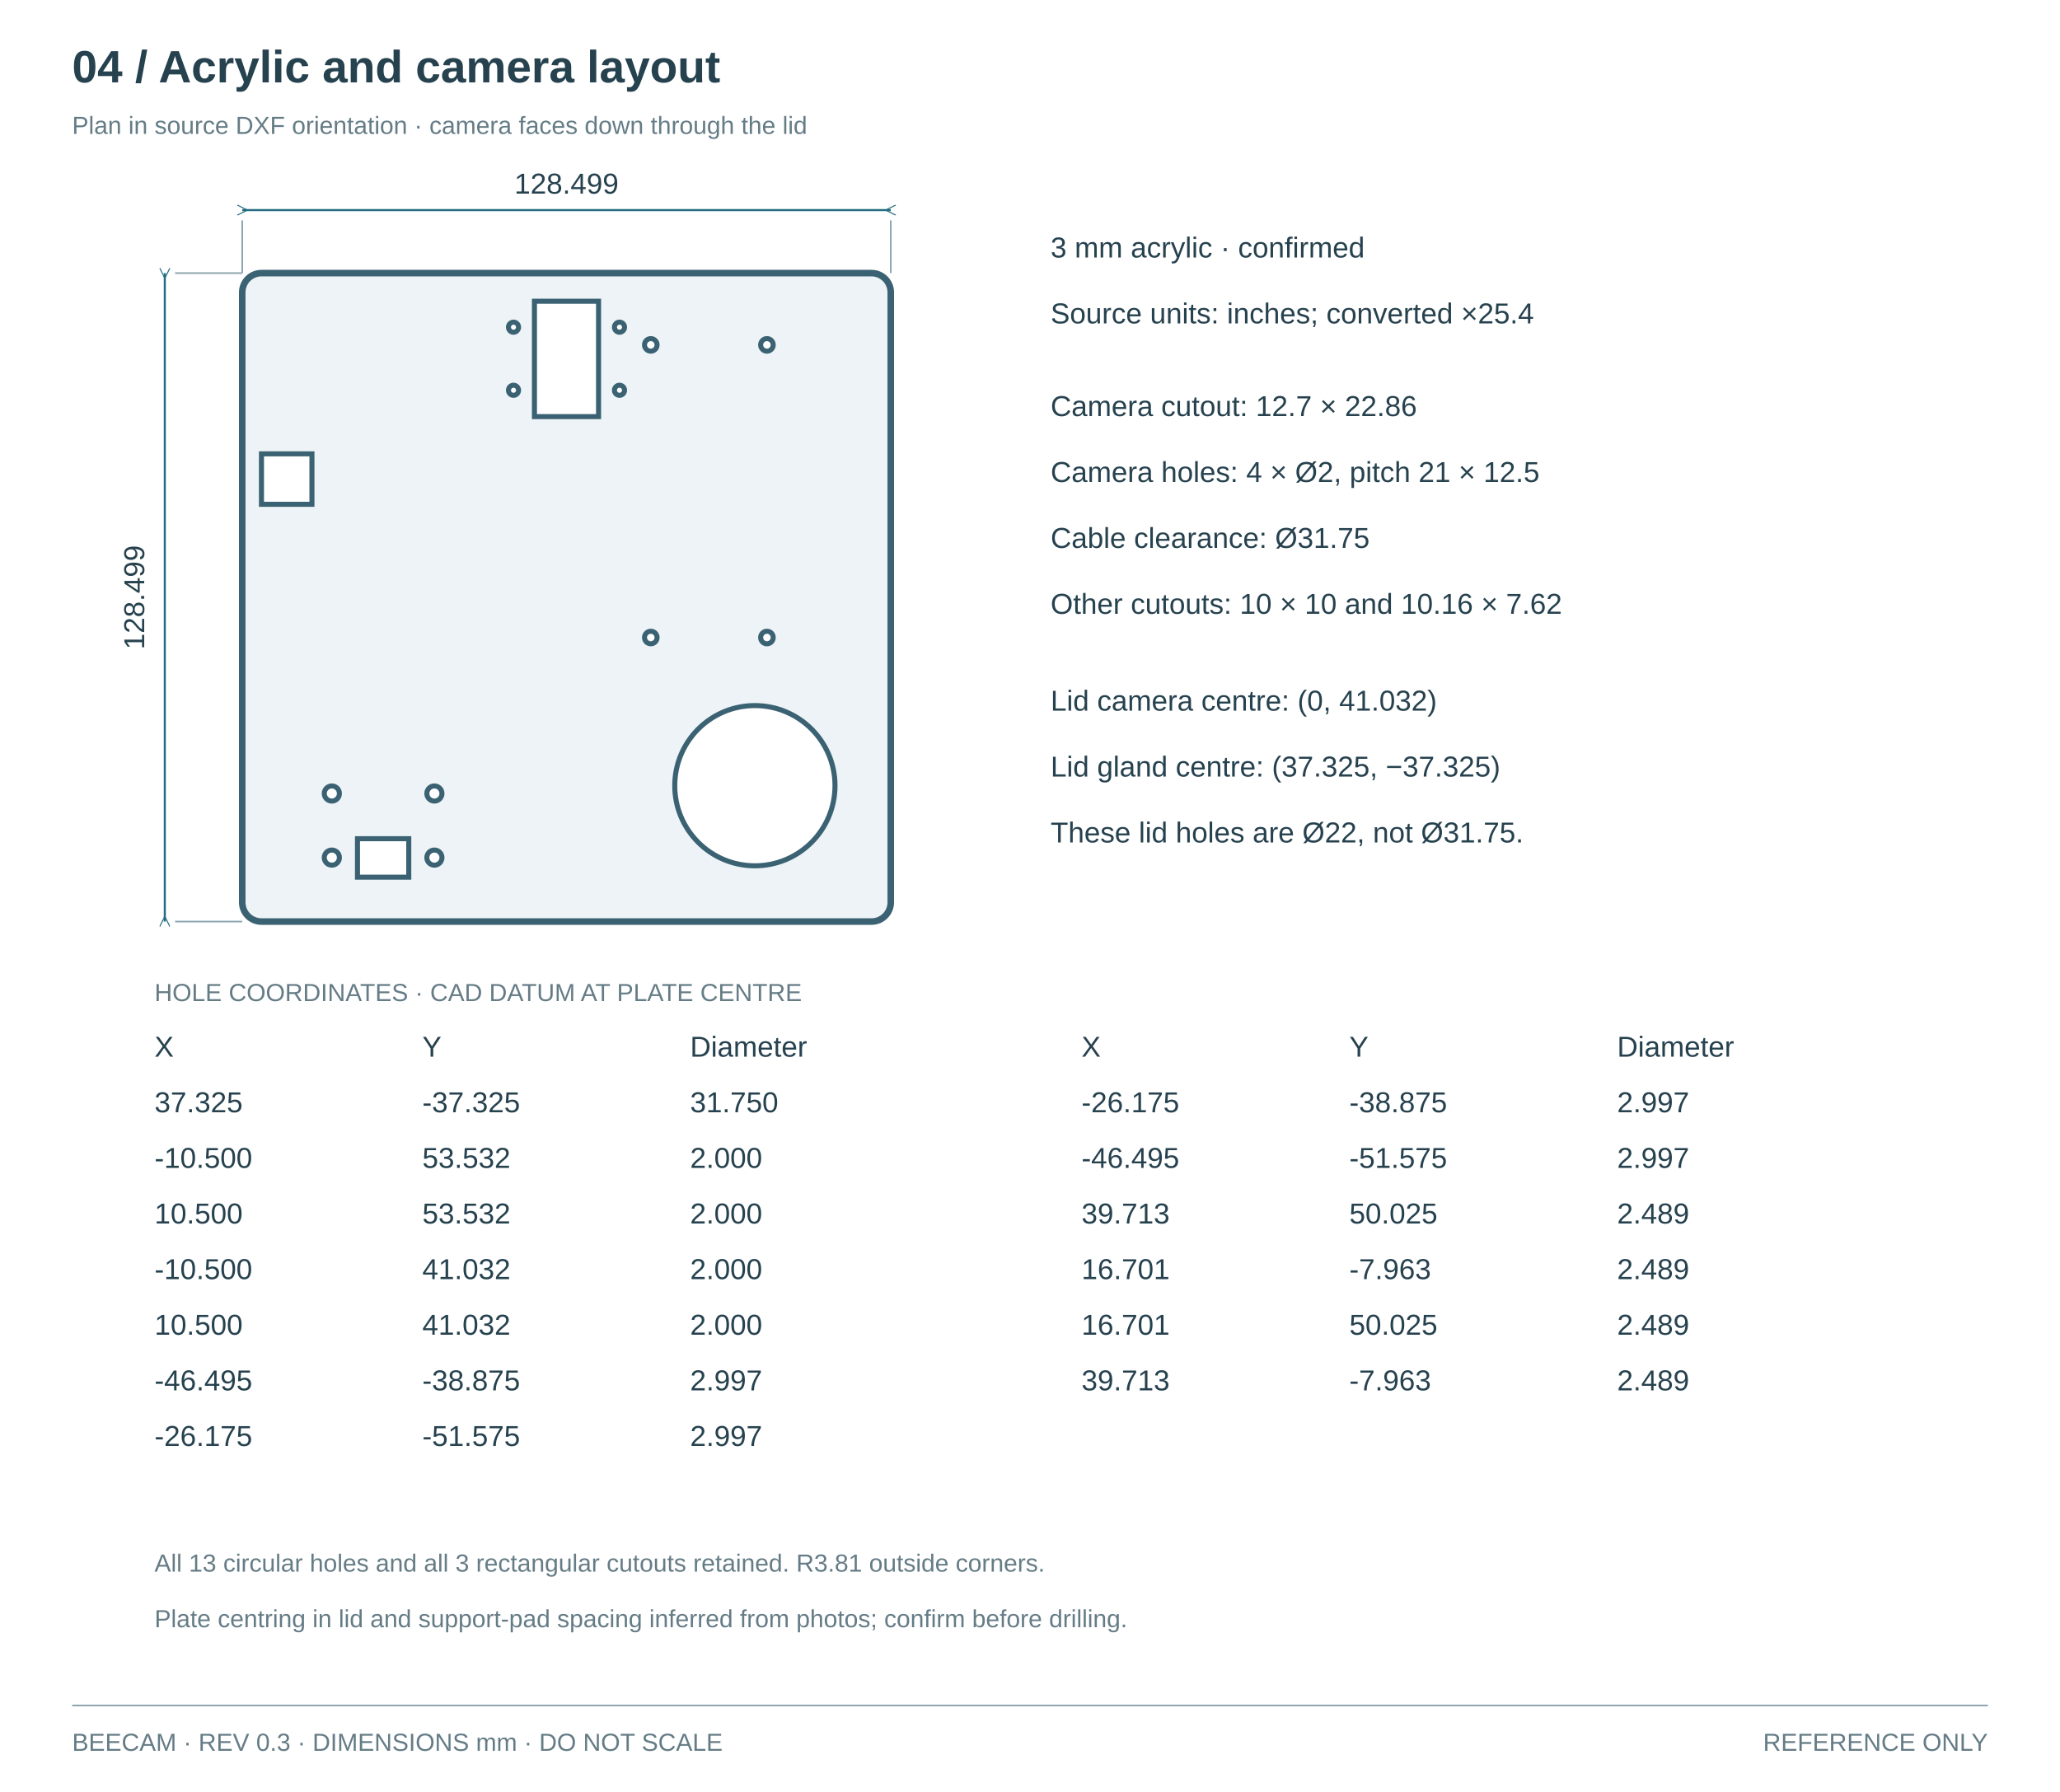
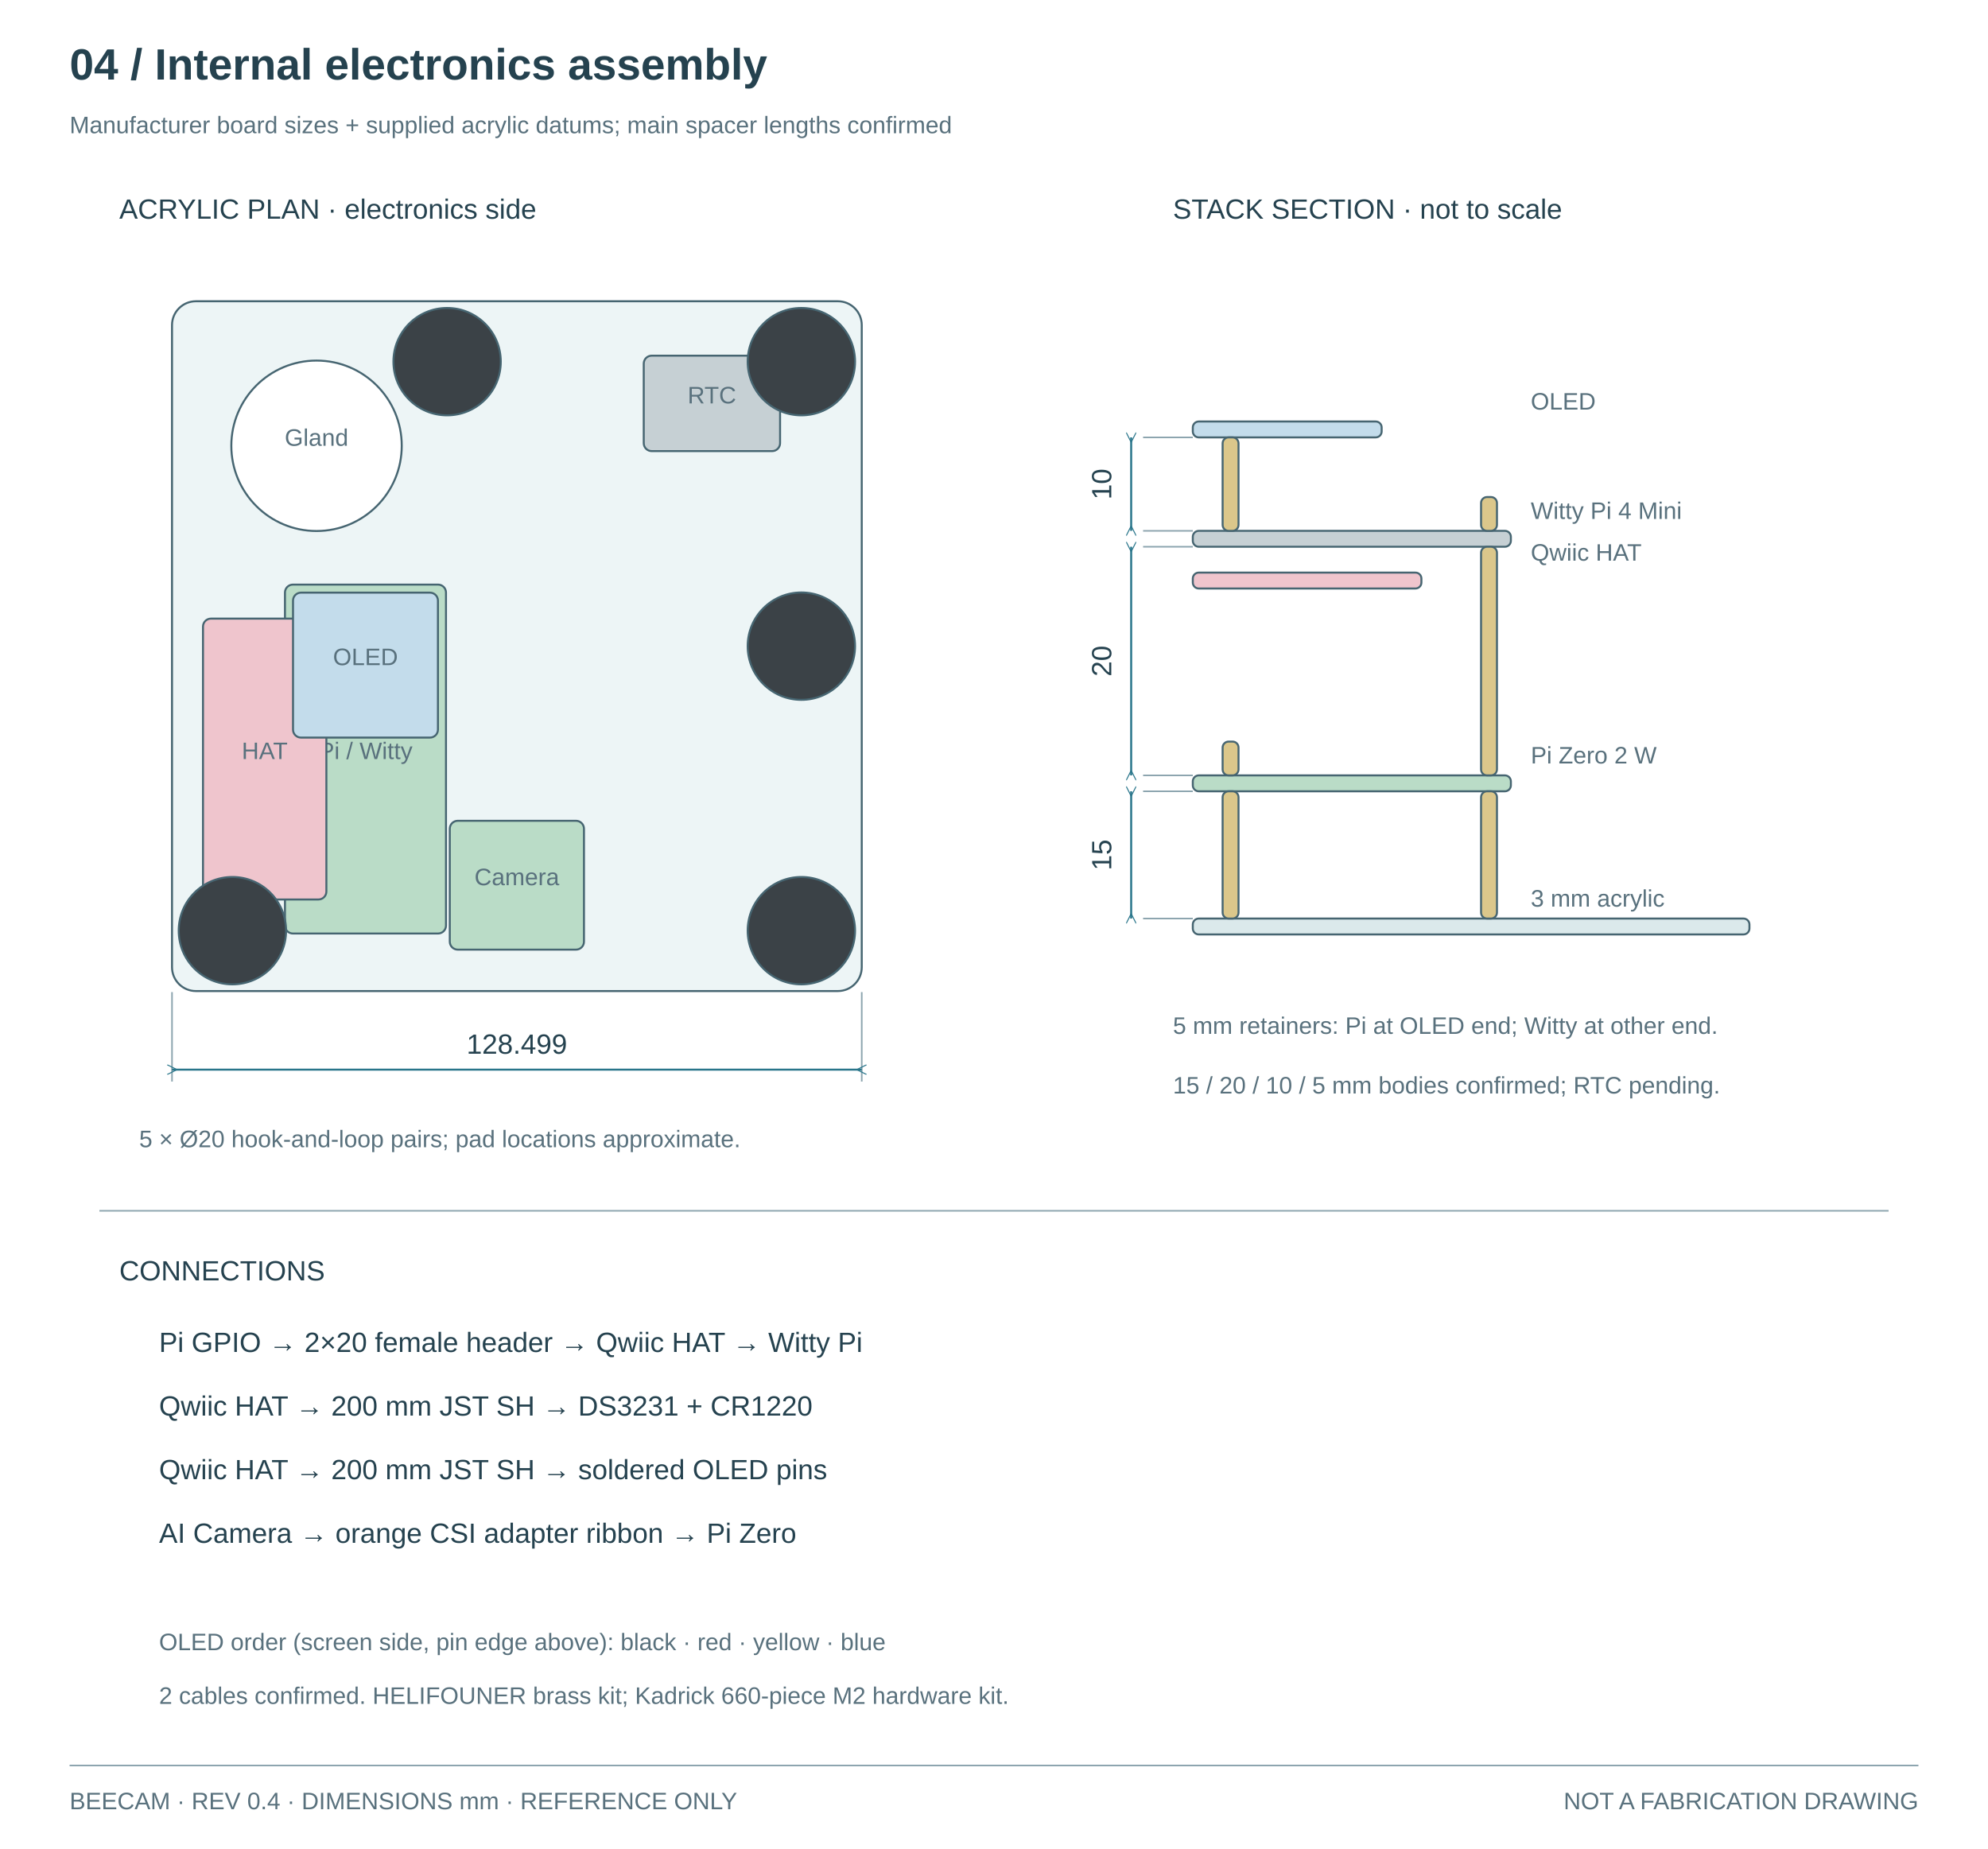
- <svg xmlns="http://www.w3.org/2000/svg" width="1000" height="870" viewBox="0 0 1000 870" role="img" aria-label="04 / Acrylic and camera layout">
+ <svg xmlns="http://www.w3.org/2000/svg" width="1000" height="930" viewBox="0 0 1000 930" role="img" aria-label="04 / Internal electronics assembly">
  <defs>
-     <marker id="arrow" viewBox="0 0 10 10" refX="5" refY="5" markerWidth="5" markerHeight="5" orient="auto-start-reverse">
-       <path d="M10 0L0 5L10 10" fill="none" stroke="#246c80" />
+     <marker id="a" viewBox="0 0 10 10" refX="5" refY="5" markerWidth="5" markerHeight="5" orient="auto-start-reverse">
+       <path d="M10 0L0 5L10 10" fill="none" stroke="#28758a" />
    </marker>
  </defs>
-   <style>text{font-family:Arial,sans-serif;fill:#27424f}.title{font-size:22px;font-weight:600}.label{font-size:14px}.small{font-size:12px;fill:#657c86}.part{fill:#edf3f6;stroke:#3b6273;stroke-width:1.3}.hole{fill:white;stroke:#3b6273;stroke-width:1}.edge{stroke:#3b6273;stroke-width:1;fill:none}.ext{stroke:#8da5af;stroke-width:.8}.dim{stroke:#246c80;stroke-width:1;marker-start:url(#arrow);marker-end:url(#arrow)}.dash{fill:none;stroke:#b38838;stroke-dasharray:5 4;stroke-width:1}</style>
+   <style>text{font-family:Arial,sans-serif;fill:#25424f}.title{font-size:22px;font-weight:bold}.label{font-size:14px}.small{font-size:12px;fill:#59717d}.edge{stroke:#466571;stroke-width:1.2;fill:none}.ext{stroke:#8da5af;stroke-width:.8}.dim{stroke:#28758a;stroke-width:1;marker-start:url(#a);marker-end:url(#a)}</style>
  <rect width="100%" height="100%" fill="white" />
-   <text x="35" y="40" class="title" text-anchor="start">04 / Acrylic and camera layout</text>
-   <text x="35" y="65" class="small" text-anchor="start">Plan in source DXF orientation · camera faces down through the lid</text>
-   <g transform="translate(275 290) scale(2.45 -2.45)">
-     <path class="part" d="M-64.249 -60.439 L-64.23 -60.829 L-64.172 -61.207 L-64.078 -61.572 L-63.95 -61.922 L-63.789 -62.255 L-63.599 -62.57 L-63.379 -62.863 L-63.133 -63.133 L-62.863 -63.379 L-62.57 -63.599 L-62.255 -63.789 L-61.922 -63.95 L-61.572 -64.078 L-61.207 -64.172 L-60.829 -64.23 L-60.439 -64.249 L60.439 -64.249 L60.829 -64.23 L61.207 -64.172 L61.572 -64.078 L61.922 -63.95 L62.255 -63.789 L62.57 -63.599 L62.863 -63.379 L63.133 -63.133 L63.379 -62.863 L63.599 -62.57 L63.789 -62.255 L63.95 -61.922 L64.078 -61.572 L64.172 -61.207 L64.23 -60.829 L64.249 -60.439 L64.249 60.439 L64.231 60.816 L64.175 61.186 L64.085 61.547 L63.959 61.897 L63.8 62.233 L63.609 62.553 L63.386 62.854 L63.133 63.133 L62.854 63.386 L62.553 63.609 L62.233 63.8 L61.897 63.959 L61.547 64.085 L61.186 64.175 L60.816 64.231 L60.439 64.249 L-60.439 64.249 L-60.816 64.231 L-61.186 64.175 L-61.547 64.085 L-61.897 63.959 L-62.233 63.8 L-62.553 63.609 L-62.854 63.386 L-63.133 63.133 L-63.386 62.854 L-63.609 62.553 L-63.8 62.233 L-63.959 61.897 L-64.085 61.547 L-64.175 61.186 L-64.231 60.816 L-64.249 60.439 L-64.249 -60.439Z" />
-     <path class="hole" d="M-6.35 35.814 L-6.35 58.674 L6.35 58.674 L6.35 35.814 L-6.35 35.814Z" />
-     <path class="hole" d="M-50.439 28.435 L-50.439 18.435 L-60.439 18.435 L-60.439 28.435 L-50.439 28.435Z" />
-     <path class="hole" d="M-31.254 -47.831 L-31.254 -55.451 L-41.414 -55.451 L-41.414 -47.831 L-31.254 -47.831Z" />
-     <circle cx="37.325" cy="-37.325" r="15.875" class="hole" />
-     <circle cx="-10.5" cy="53.532" r="1" class="hole" />
-     <circle cx="10.5" cy="53.532" r="1" class="hole" />
-     <circle cx="-10.5" cy="41.032" r="1" class="hole" />
-     <circle cx="10.5" cy="41.032" r="1" class="hole" />
-     <circle cx="-46.495" cy="-38.875" r="1.499" class="hole" />
-     <circle cx="-26.175" cy="-51.575" r="1.499" class="hole" />
-     <circle cx="-26.175" cy="-38.875" r="1.499" class="hole" />
-     <circle cx="-46.495" cy="-51.575" r="1.499" class="hole" />
-     <circle cx="39.713" cy="50.025" r="1.245" class="hole" />
-     <circle cx="16.701" cy="-7.963" r="1.245" class="hole" />
-     <circle cx="16.701" cy="50.025" r="1.245" class="hole" />
-     <circle cx="39.713" cy="-7.963" r="1.245" class="hole" />
-   </g>
-   <line x1="117.588" y1="132.588" x2="117.588" y2="107" class="ext" />
-   <line x1="432.412" y1="132.588" x2="432.412" y2="107" class="ext" />
-   <line x1="117.588" y1="102" x2="432.412" y2="102" class="dim" />
-   <text x="275" y="94" class="label" text-anchor="middle">128.499</text>
-   <line x1="117.588" y1="132.588" x2="85" y2="132.588" class="ext" />
-   <line x1="117.588" y1="447.412" x2="85" y2="447.412" class="ext" />
-   <line x1="80" y1="132.588" x2="80" y2="447.412" class="dim" />
-   <text class="label" transform="translate(70,290) rotate(-90)" text-anchor="middle">128.499</text>
-   <text x="510" y="125" class="label" text-anchor="start">3 mm acrylic · confirmed</text>
-   <text x="510" y="157" class="label" text-anchor="start">Source units: inches; converted ×25.4</text>
-   <text x="510" y="202" class="label" text-anchor="start">Camera cutout: 12.7 × 22.86</text>
-   <text x="510" y="234" class="label" text-anchor="start">Camera holes: 4 × Ø2, pitch 21 × 12.5</text>
-   <text x="510" y="266" class="label" text-anchor="start">Cable clearance: Ø31.75</text>
-   <text x="510" y="298" class="label" text-anchor="start">Other cutouts: 10 × 10 and 10.16 × 7.62</text>
-   <text x="510" y="345" class="label" text-anchor="start">Lid camera centre: (0, 41.032)</text>
-   <text x="510" y="377" class="label" text-anchor="start">Lid gland centre: (37.325, −37.325)</text>
-   <text x="510" y="409" class="label" text-anchor="start">These lid holes are Ø22, not Ø31.75.</text>
-   <text x="75" y="486" class="small" text-anchor="start">HOLE COORDINATES · CAD DATUM AT PLATE CENTRE</text>
-   <text x="75" y="513" class="label" text-anchor="start">X</text>
-   <text x="205" y="513" class="label" text-anchor="start">Y</text>
-   <text x="335" y="513" class="label" text-anchor="start">Diameter</text>
-   <text x="75" y="540" class="label" text-anchor="start">37.325</text>
-   <text x="205" y="540" class="label" text-anchor="start">-37.325</text>
-   <text x="335" y="540" class="label" text-anchor="start">31.750</text>
-   <text x="75" y="567" class="label" text-anchor="start">-10.500</text>
-   <text x="205" y="567" class="label" text-anchor="start">53.532</text>
-   <text x="335" y="567" class="label" text-anchor="start">2.000</text>
-   <text x="75" y="594" class="label" text-anchor="start">10.500</text>
-   <text x="205" y="594" class="label" text-anchor="start">53.532</text>
-   <text x="335" y="594" class="label" text-anchor="start">2.000</text>
-   <text x="75" y="621" class="label" text-anchor="start">-10.500</text>
-   <text x="205" y="621" class="label" text-anchor="start">41.032</text>
-   <text x="335" y="621" class="label" text-anchor="start">2.000</text>
-   <text x="75" y="648" class="label" text-anchor="start">10.500</text>
-   <text x="205" y="648" class="label" text-anchor="start">41.032</text>
-   <text x="335" y="648" class="label" text-anchor="start">2.000</text>
-   <text x="75" y="675" class="label" text-anchor="start">-46.495</text>
-   <text x="205" y="675" class="label" text-anchor="start">-38.875</text>
-   <text x="335" y="675" class="label" text-anchor="start">2.997</text>
-   <text x="75" y="702" class="label" text-anchor="start">-26.175</text>
-   <text x="205" y="702" class="label" text-anchor="start">-51.575</text>
-   <text x="335" y="702" class="label" text-anchor="start">2.997</text>
-   <text x="525" y="513" class="label" text-anchor="start">X</text>
-   <text x="655" y="513" class="label" text-anchor="start">Y</text>
-   <text x="785" y="513" class="label" text-anchor="start">Diameter</text>
-   <text x="525" y="540" class="label" text-anchor="start">-26.175</text>
-   <text x="655" y="540" class="label" text-anchor="start">-38.875</text>
-   <text x="785" y="540" class="label" text-anchor="start">2.997</text>
-   <text x="525" y="567" class="label" text-anchor="start">-46.495</text>
-   <text x="655" y="567" class="label" text-anchor="start">-51.575</text>
-   <text x="785" y="567" class="label" text-anchor="start">2.997</text>
-   <text x="525" y="594" class="label" text-anchor="start">39.713</text>
-   <text x="655" y="594" class="label" text-anchor="start">50.025</text>
-   <text x="785" y="594" class="label" text-anchor="start">2.489</text>
-   <text x="525" y="621" class="label" text-anchor="start">16.701</text>
-   <text x="655" y="621" class="label" text-anchor="start">-7.963</text>
-   <text x="785" y="621" class="label" text-anchor="start">2.489</text>
-   <text x="525" y="648" class="label" text-anchor="start">16.701</text>
-   <text x="655" y="648" class="label" text-anchor="start">50.025</text>
-   <text x="785" y="648" class="label" text-anchor="start">2.489</text>
-   <text x="525" y="675" class="label" text-anchor="start">39.713</text>
-   <text x="655" y="675" class="label" text-anchor="start">-7.963</text>
-   <text x="785" y="675" class="label" text-anchor="start">2.489</text>
-   <text x="75" y="763" class="small" text-anchor="start">All 13 circular holes and all 3 rectangular cutouts retained. R3.81 outside corners.</text>
-   <text x="75" y="790" class="small" text-anchor="start">Plate centring in lid and support-pad spacing inferred from photos; confirm before drilling.</text>
-   <line x1="35" y1="828" x2="965" y2="828" class="ext" />
-   <text x="35" y="850" class="small" text-anchor="start">BEECAM · REV 0.3 · DIMENSIONS mm · DO NOT SCALE</text>
-   <text x="965" y="850" class="small" text-anchor="end">REFERENCE ONLY</text>
+   <text x="35" y="40" class="title" text-anchor="start">04 / Internal electronics assembly</text>
+   <text x="35" y="67" class="small" text-anchor="start">Manufacturer board sizes + supplied acrylic datums; main spacer lengths confirmed</text>
+   <text x="60" y="110" class="label" text-anchor="start">ACRYLIC PLAN · electronics side</text>
+   <text x="590" y="110" class="label" text-anchor="start">STACK SECTION · not to scale</text>
+   <rect x="86.525" y="151.525" width="346.95" height="346.95" rx="12" fill="#edf5f6" stroke="#466571" />
+   <rect x="143.342" y="294.034" width="81" height="175.5" rx="4" fill="#badcc7" stroke="#466571" />
+   <text x="183.842" y="381.784" class="small" text-anchor="middle">Pi / Witty</text>
+   <rect x="102.113" y="311.147" width="62.065" height="141.275" rx="4" fill="#efc5cd" stroke="#466571" />
+   <text x="133.145" y="381.784" class="small" text-anchor="middle">HAT</text>
+   <rect x="147.392" y="298.084" width="72.9" height="72.9" rx="4" fill="#c3dceb" stroke="#466571" />
+   <text x="183.842" y="334.534" class="small" text-anchor="middle">OLED</text>
+   <rect x="323.814" y="178.89" width="68.58" height="48.006" rx="4" fill="#c6d0d4" stroke="#466571" />
+   <text x="358.104" y="202.893" class="small" text-anchor="middle">RTC</text>
+   <rect x="226.25" y="412.836" width="67.5" height="64.8" rx="4" fill="#badcc7" stroke="#466571" />
+   <text x="260" y="445.236" class="small" text-anchor="middle">Camera</text>
+   <circle cx="159.222" cy="224.222" r="42.863" fill="white" stroke="#466571" />
+   <text x="159.222" y="224.222" class="small" text-anchor="middle">Gland</text>
+   <circle cx="224.9" cy="181.9" r="27" fill="#3b4247" stroke="#466571" />
+   <circle cx="403.1" cy="181.9" r="27" fill="#3b4247" stroke="#466571" />
+   <circle cx="403.1" cy="325" r="27" fill="#3b4247" stroke="#466571" />
+   <circle cx="403.1" cy="468.1" r="27" fill="#3b4247" stroke="#466571" />
+   <circle cx="116.9" cy="468.1" r="27" fill="#3b4247" stroke="#466571" />
+   <line x1="86.525" y1="499" x2="86.525" y2="544" class="ext" />
+   <line x1="433.475" y1="499" x2="433.475" y2="544" class="ext" />
+   <line x1="86.525" y1="538" x2="433.475" y2="538" class="dim" />
+   <text x="260" y="530" class="label" text-anchor="middle">128.499</text>
+   <text x="70" y="577" class="small" text-anchor="start">5 × Ø20 hook-and-loop pairs; pad locations approximate.</text>
+   <rect x="600" y="462" width="280" height="8" rx="3" fill="#dbe9eb" stroke="#466571" />
+   <text x="770" y="456" class="small" text-anchor="start">3 mm acrylic</text>
+   <rect x="600" y="390" width="160" height="8" rx="3" fill="#badcc7" stroke="#466571" />
+   <text x="770" y="384" class="small" text-anchor="start">Pi Zero 2 W</text>
+   <rect x="600" y="267" width="160" height="8" rx="3" fill="#c6d0d4" stroke="#466571" />
+   <text x="770" y="261" class="small" text-anchor="start">Witty Pi 4 Mini</text>
+   <rect x="600" y="288" width="115" height="8" rx="3" fill="#efc5cd" stroke="#466571" />
+   <text x="770" y="282" class="small" text-anchor="start">Qwiic HAT</text>
+   <rect x="600" y="212" width="95" height="8" rx="3" fill="#c3dceb" stroke="#466571" />
+   <text x="770" y="206" class="small" text-anchor="start">OLED</text>
+   <rect x="615" y="398" width="8" height="64" rx="3" fill="#dbc78b" stroke="#466571" />
+   <rect x="745" y="398" width="8" height="64" rx="3" fill="#dbc78b" stroke="#466571" />
+   <rect x="745" y="275" width="8" height="115" rx="3" fill="#dbc78b" stroke="#466571" />
+   <rect x="745" y="250" width="8" height="17" rx="3" fill="#dbc78b" stroke="#466571" />
+   <rect x="615" y="373" width="8" height="17" rx="3" fill="#dbc78b" stroke="#466571" />
+   <rect x="615" y="220" width="8" height="47" rx="3" fill="#dbc78b" stroke="#466571" />
+   <line x1="600" y1="398" x2="575" y2="398" class="ext" />
+   <line x1="600" y1="462" x2="575" y2="462" class="ext" />
+   <line x1="569" y1="398" x2="569" y2="462" class="dim" />
+   <text class="label" transform="translate(559 430) rotate(-90)" text-anchor="middle">15</text>
+   <line x1="600" y1="275" x2="575" y2="275" class="ext" />
+   <line x1="600" y1="390" x2="575" y2="390" class="ext" />
+   <line x1="569" y1="275" x2="569" y2="390" class="dim" />
+   <text class="label" transform="translate(559 332.5) rotate(-90)" text-anchor="middle">20</text>
+   <line x1="600" y1="220" x2="575" y2="220" class="ext" />
+   <line x1="600" y1="267" x2="575" y2="267" class="ext" />
+   <line x1="569" y1="220" x2="569" y2="267" class="dim" />
+   <text class="label" transform="translate(559 243.5) rotate(-90)" text-anchor="middle">10</text>
+   <text x="590" y="520" class="small" text-anchor="start">5 mm retainers: Pi at OLED end; Witty at other end.</text>
+   <text x="590" y="550" class="small" text-anchor="start">15 / 20 / 10 / 5 mm bodies confirmed; RTC pending.</text>
+   <line x1="50" y1="609" x2="950" y2="609" class="ext" />
+   <text x="60" y="644" class="label" text-anchor="start">CONNECTIONS</text>
+   <text x="80" y="680" class="label" text-anchor="start">Pi GPIO → 2×20 female header → Qwiic HAT → Witty Pi</text>
+   <text x="80" y="712" class="label" text-anchor="start">Qwiic HAT → 200 mm JST SH → DS3231 + CR1220</text>
+   <text x="80" y="744" class="label" text-anchor="start">Qwiic HAT → 200 mm JST SH → soldered OLED pins</text>
+   <text x="80" y="776" class="label" text-anchor="start">AI Camera → orange CSI adapter ribbon → Pi Zero</text>
+   <text x="80" y="830" class="small" text-anchor="start">OLED order (screen side, pin edge above): black · red · yellow · blue</text>
+   <text x="80" y="857" class="small" text-anchor="start">2 cables confirmed. HELIFOUNER brass kit; Kadrick 660-piece M2 hardware kit.</text>
+   <line x1="35" y1="888" x2="965" y2="888" class="ext" />
+   <text x="35" y="910" class="small" text-anchor="start">BEECAM · REV 0.4 · DIMENSIONS mm · REFERENCE ONLY</text>
+   <text x="965" y="910" class="small" text-anchor="end">NOT A FABRICATION DRAWING</text>
</svg>
